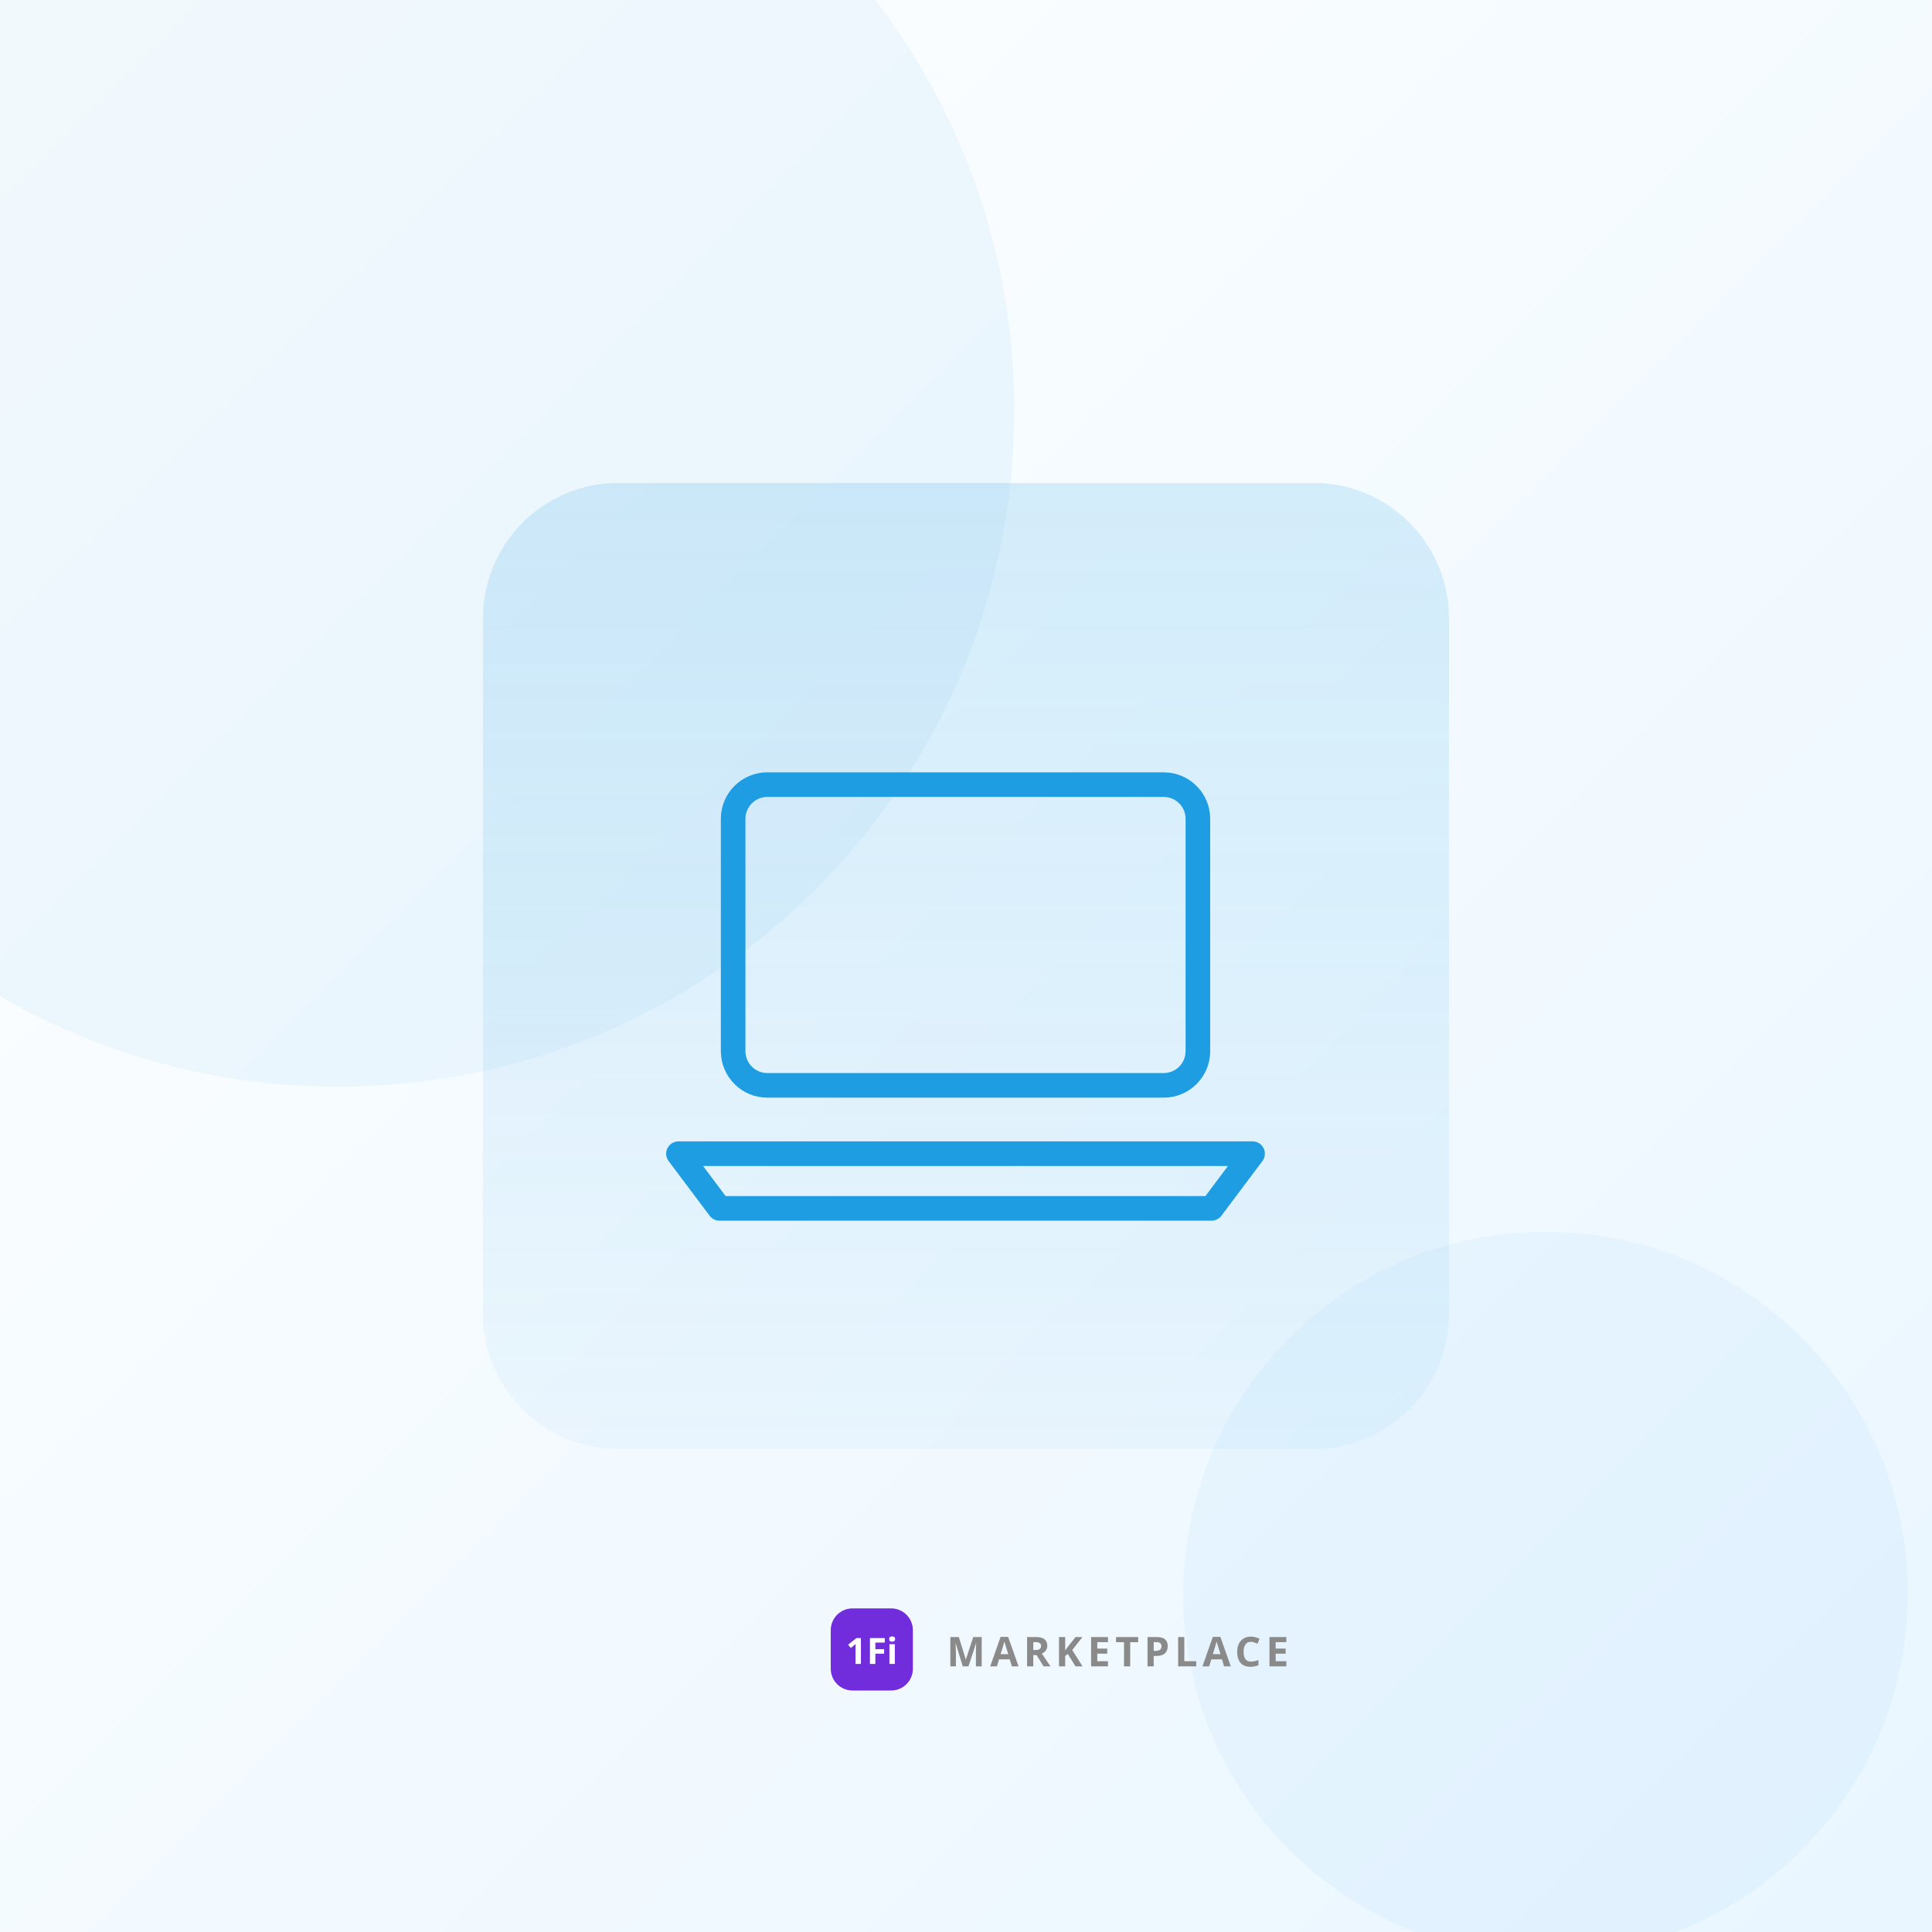
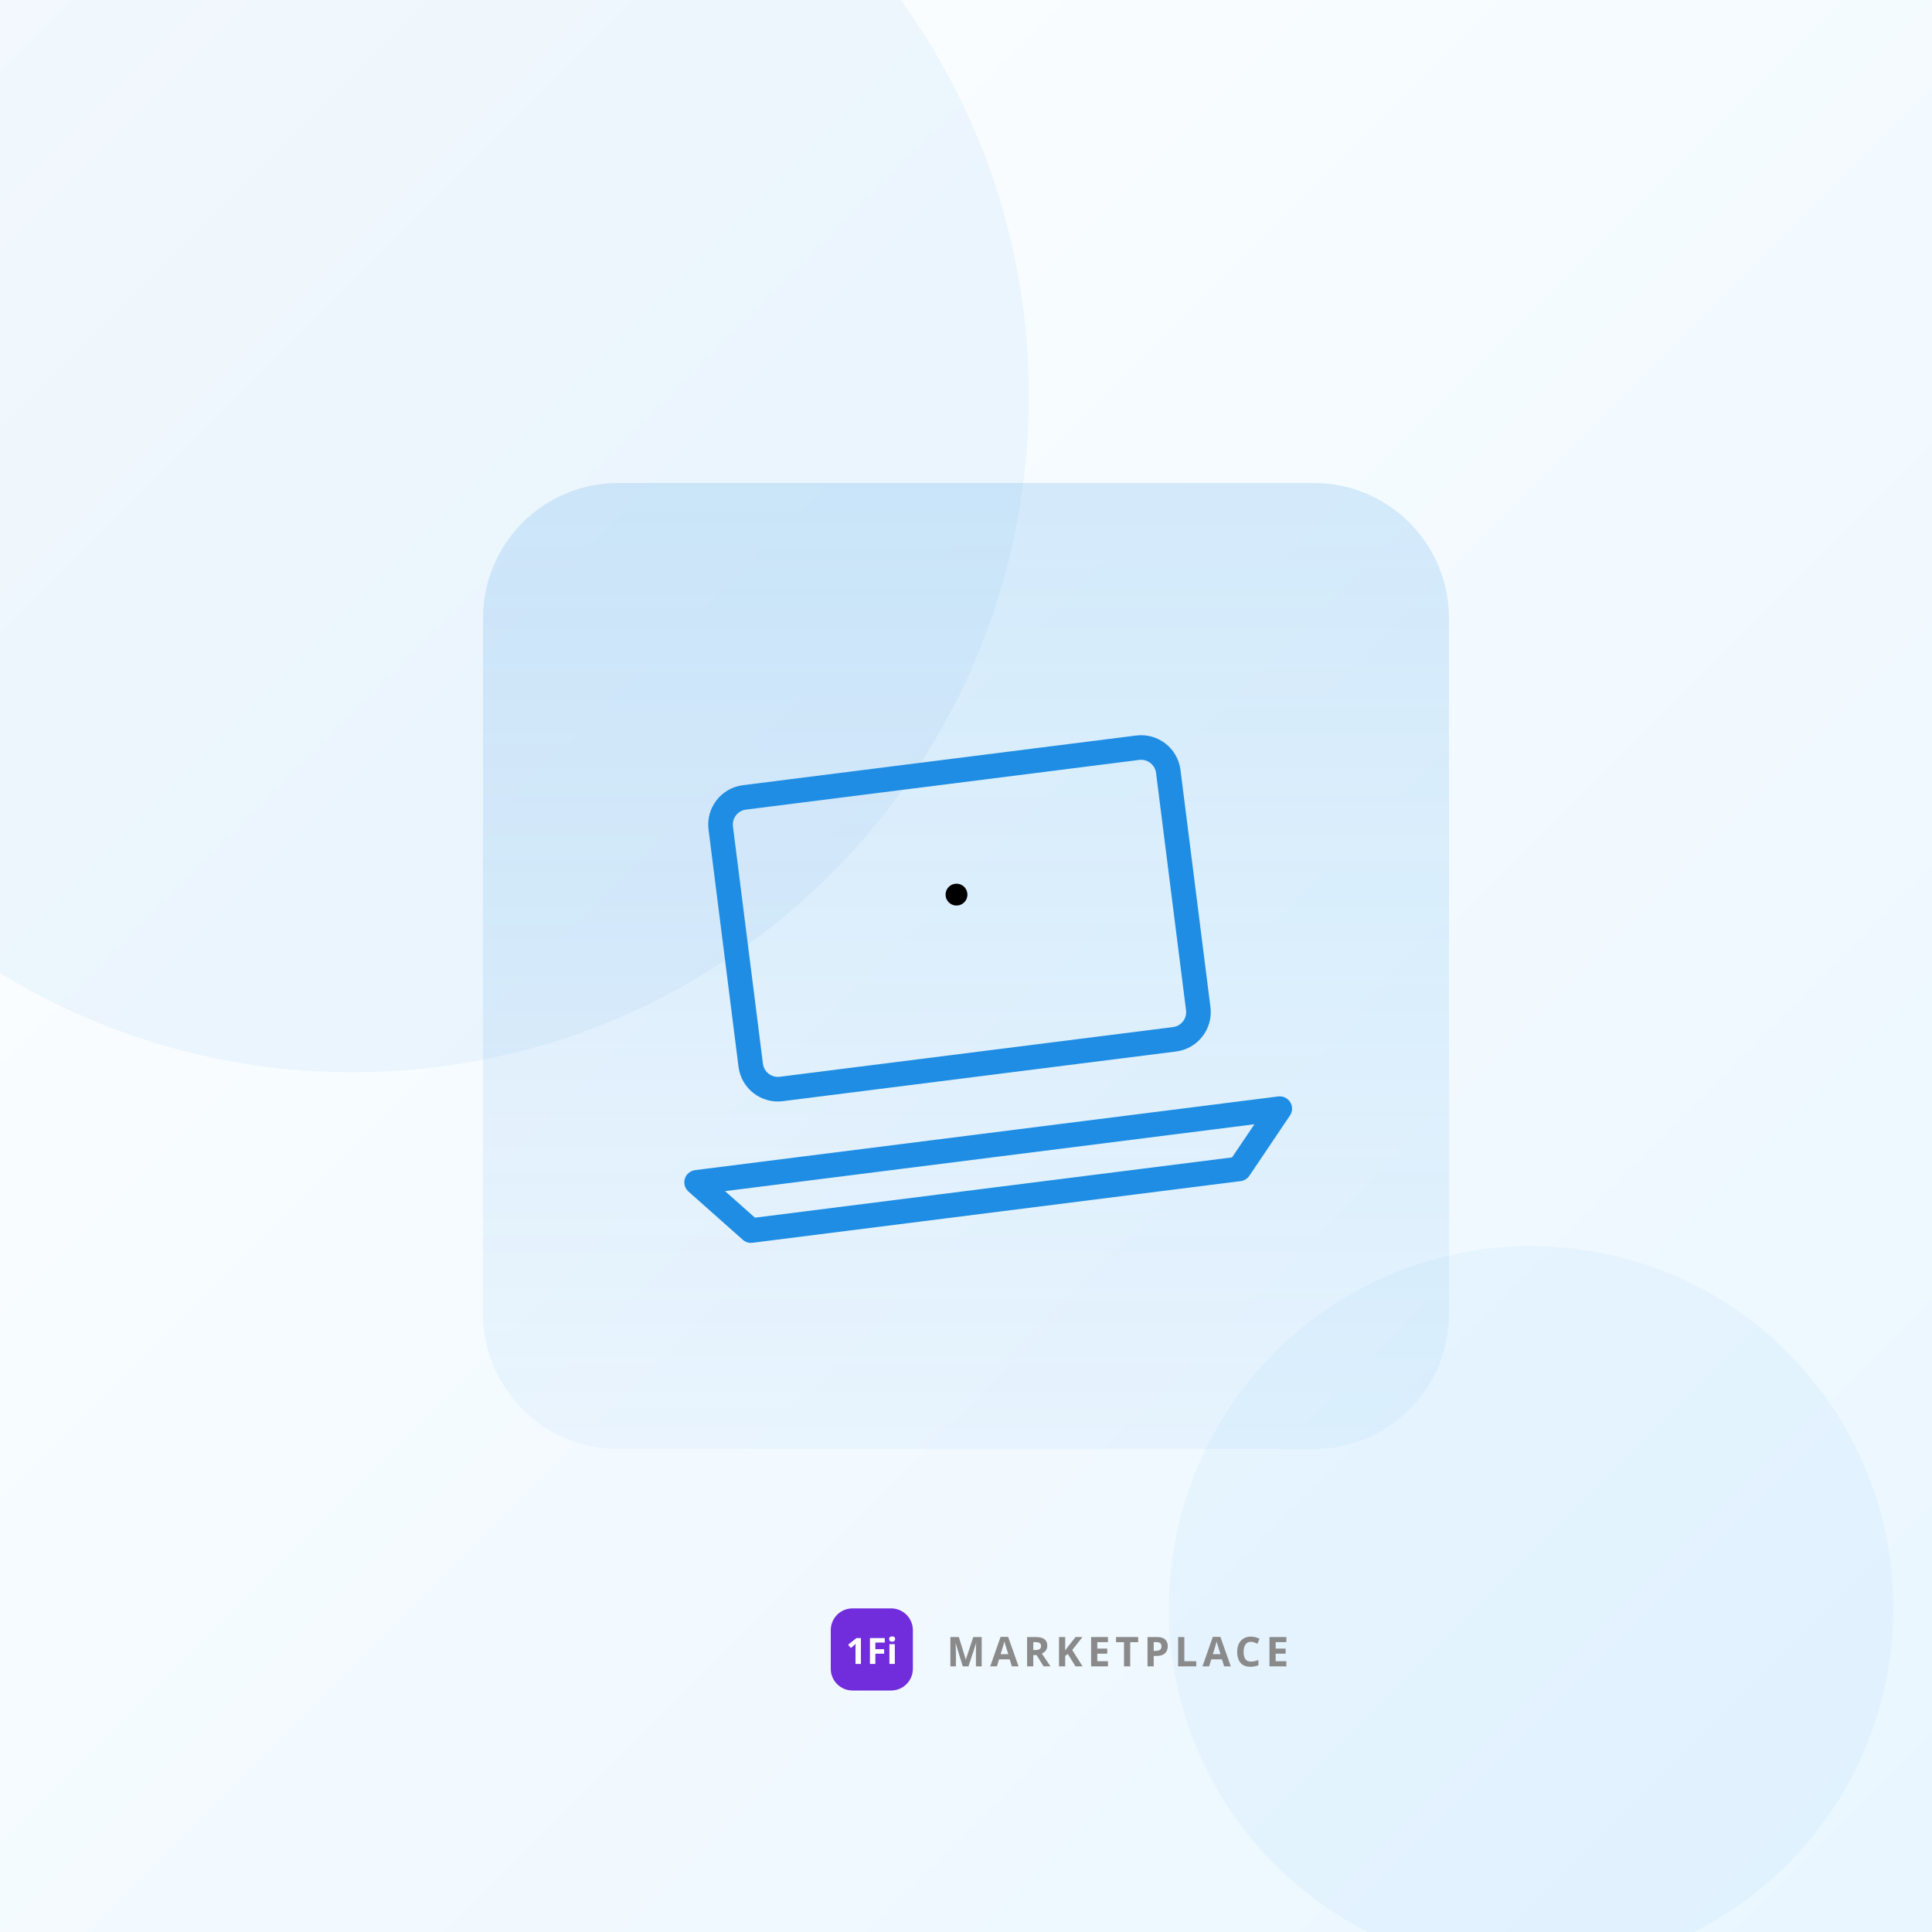
<svg xmlns="http://www.w3.org/2000/svg" viewBox="0 0 800 800" role="img" aria-label="MacBook Pro 14&quot;">
  <defs>
    <linearGradient id="bg" x1="0" y1="0" x2="1" y2="1">
      <stop offset="0" stop-color="#ffffff" />
      <stop offset="1" stop-color="#E9F6FF" />
    </linearGradient>
    <linearGradient id="pill" x1="0" y1="0" x2="0" y2="1">
-       <stop offset="0" stop-color="#1E9DE3" stop-opacity="0.16" />
-       <stop offset="1" stop-color="#1E9DE3" stop-opacity="0.05" />
+       <stop offset="0" stop-color="#1e8de3" stop-opacity="0.16" />
+       <stop offset="1" stop-color="#1e8de3" stop-opacity="0.05" />
    </linearGradient>
  </defs>
  <rect width="800" height="800" fill="url(#bg)" />
-   <circle cx="140" cy="170" r="280" fill="#1E9DE3" opacity="0.06" />
-   <circle cx="640" cy="660" r="150" fill="#1E9DE3" opacity="0.05" />
+   <circle cx="146" cy="164" r="280" fill="#1e8de3" opacity="0.06" />
+   <circle cx="634" cy="666" r="150" fill="#1e8de3" opacity="0.05" />
  <rect x="200" y="200" width="400" height="400" rx="56" fill="url(#pill)" />
-   <g transform="translate(230 240) scale(2.83)" fill="none" stroke="#1E9DE3" stroke-width="3.6" stroke-linecap="round" stroke-linejoin="round">
-     <rect x="26" y="30" width="68" height="44" rx="5" />
-     <path d="M18 84 h84 l-6 8 h-72 z" />
+   <g transform="translate(400 400) rotate(-7.2) scale(1 1) translate(-400 -400)">
+     <g transform="translate(230 240) scale(2.83)" fill="none" stroke="#1e8de3" stroke-width="3.6" stroke-linecap="round" stroke-linejoin="round">
+       <rect x="27" y="28" width="66" height="43" rx="4" />
+       <circle cx="60" cy="46" r="1.6" fill="currentColor" stroke="none" />
+       <path d="M17 83 h86 l-7 8 h-72 z" />
+     </g>
  </g>
  <g transform="translate(348 690)" aria-label="MacBook Pro 14&quot;">
    <rect x="-4" y="-24" width="34" height="34" rx="9" fill="#712CDC" />
    <text x="13" y="-1" text-anchor="middle" font-family="Geist, Segoe UI, system-ui, sans-serif" font-size="15" font-weight="700" fill="#ffffff">1Fi</text>
    <text x="44" y="0" font-family="Geist, Segoe UI, system-ui, sans-serif" font-size="17" font-weight="600" letter-spacing="2" fill="#8a8a8a">MARKETPLACE</text>
  </g>
</svg>
